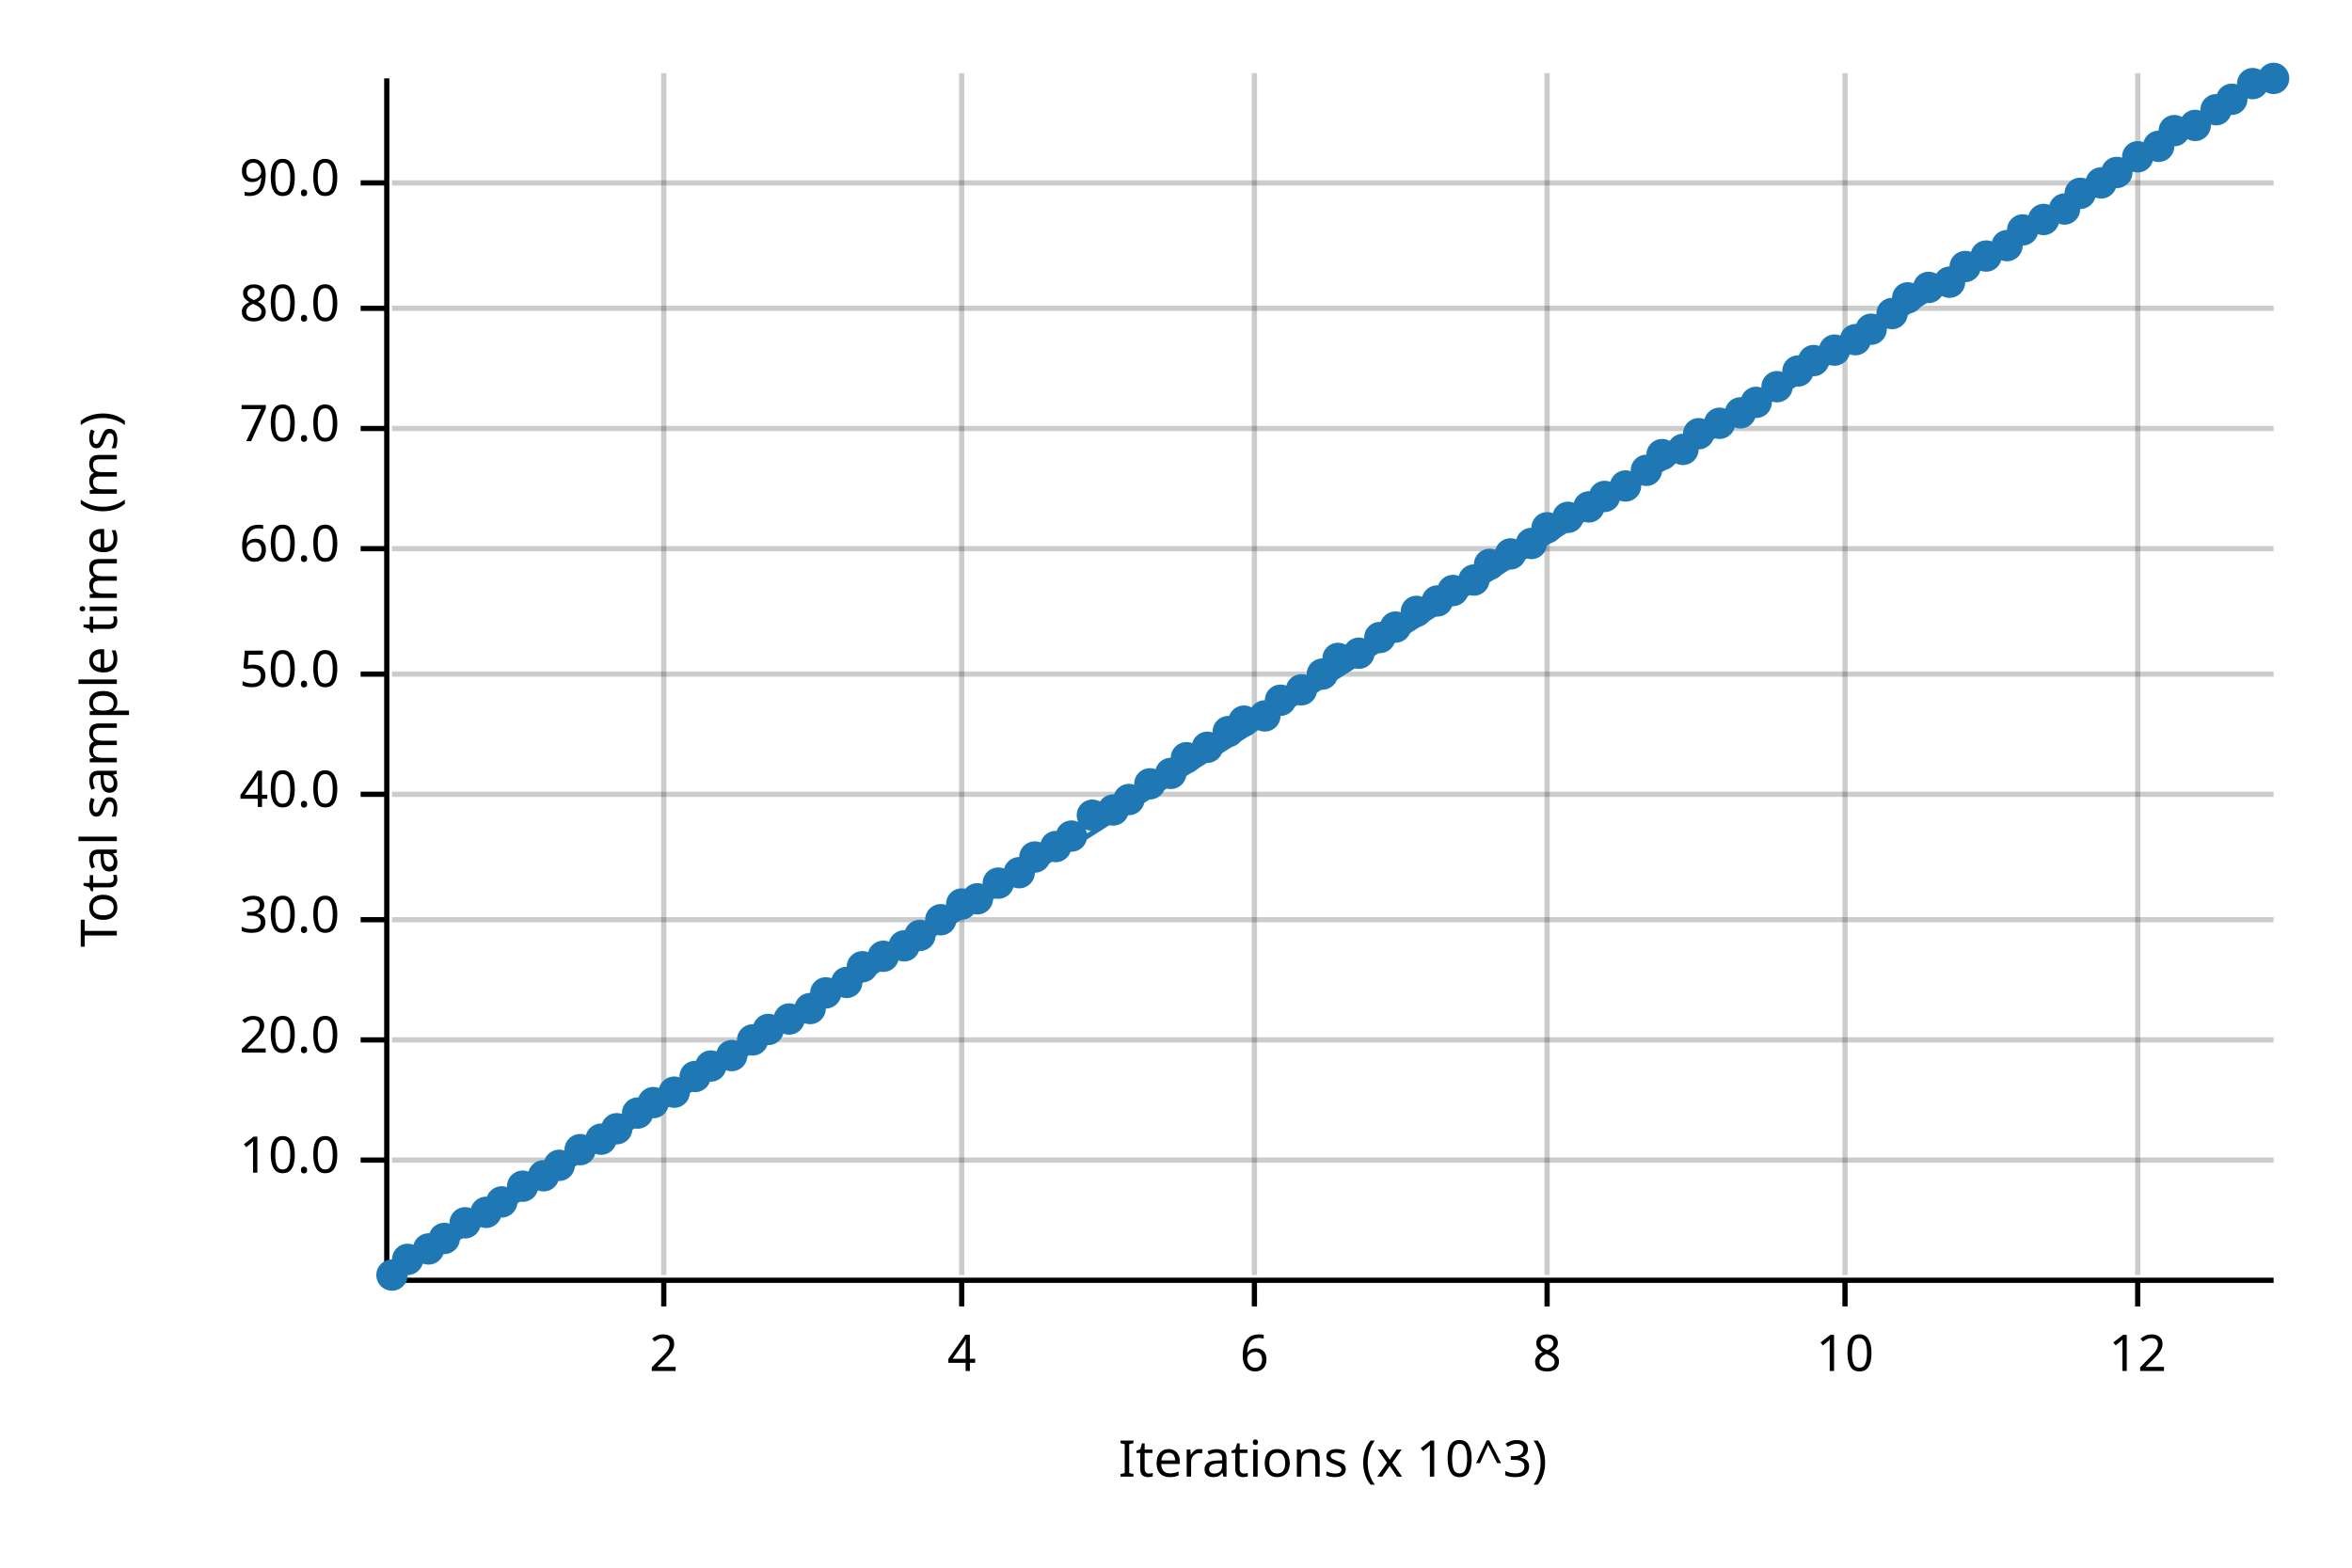
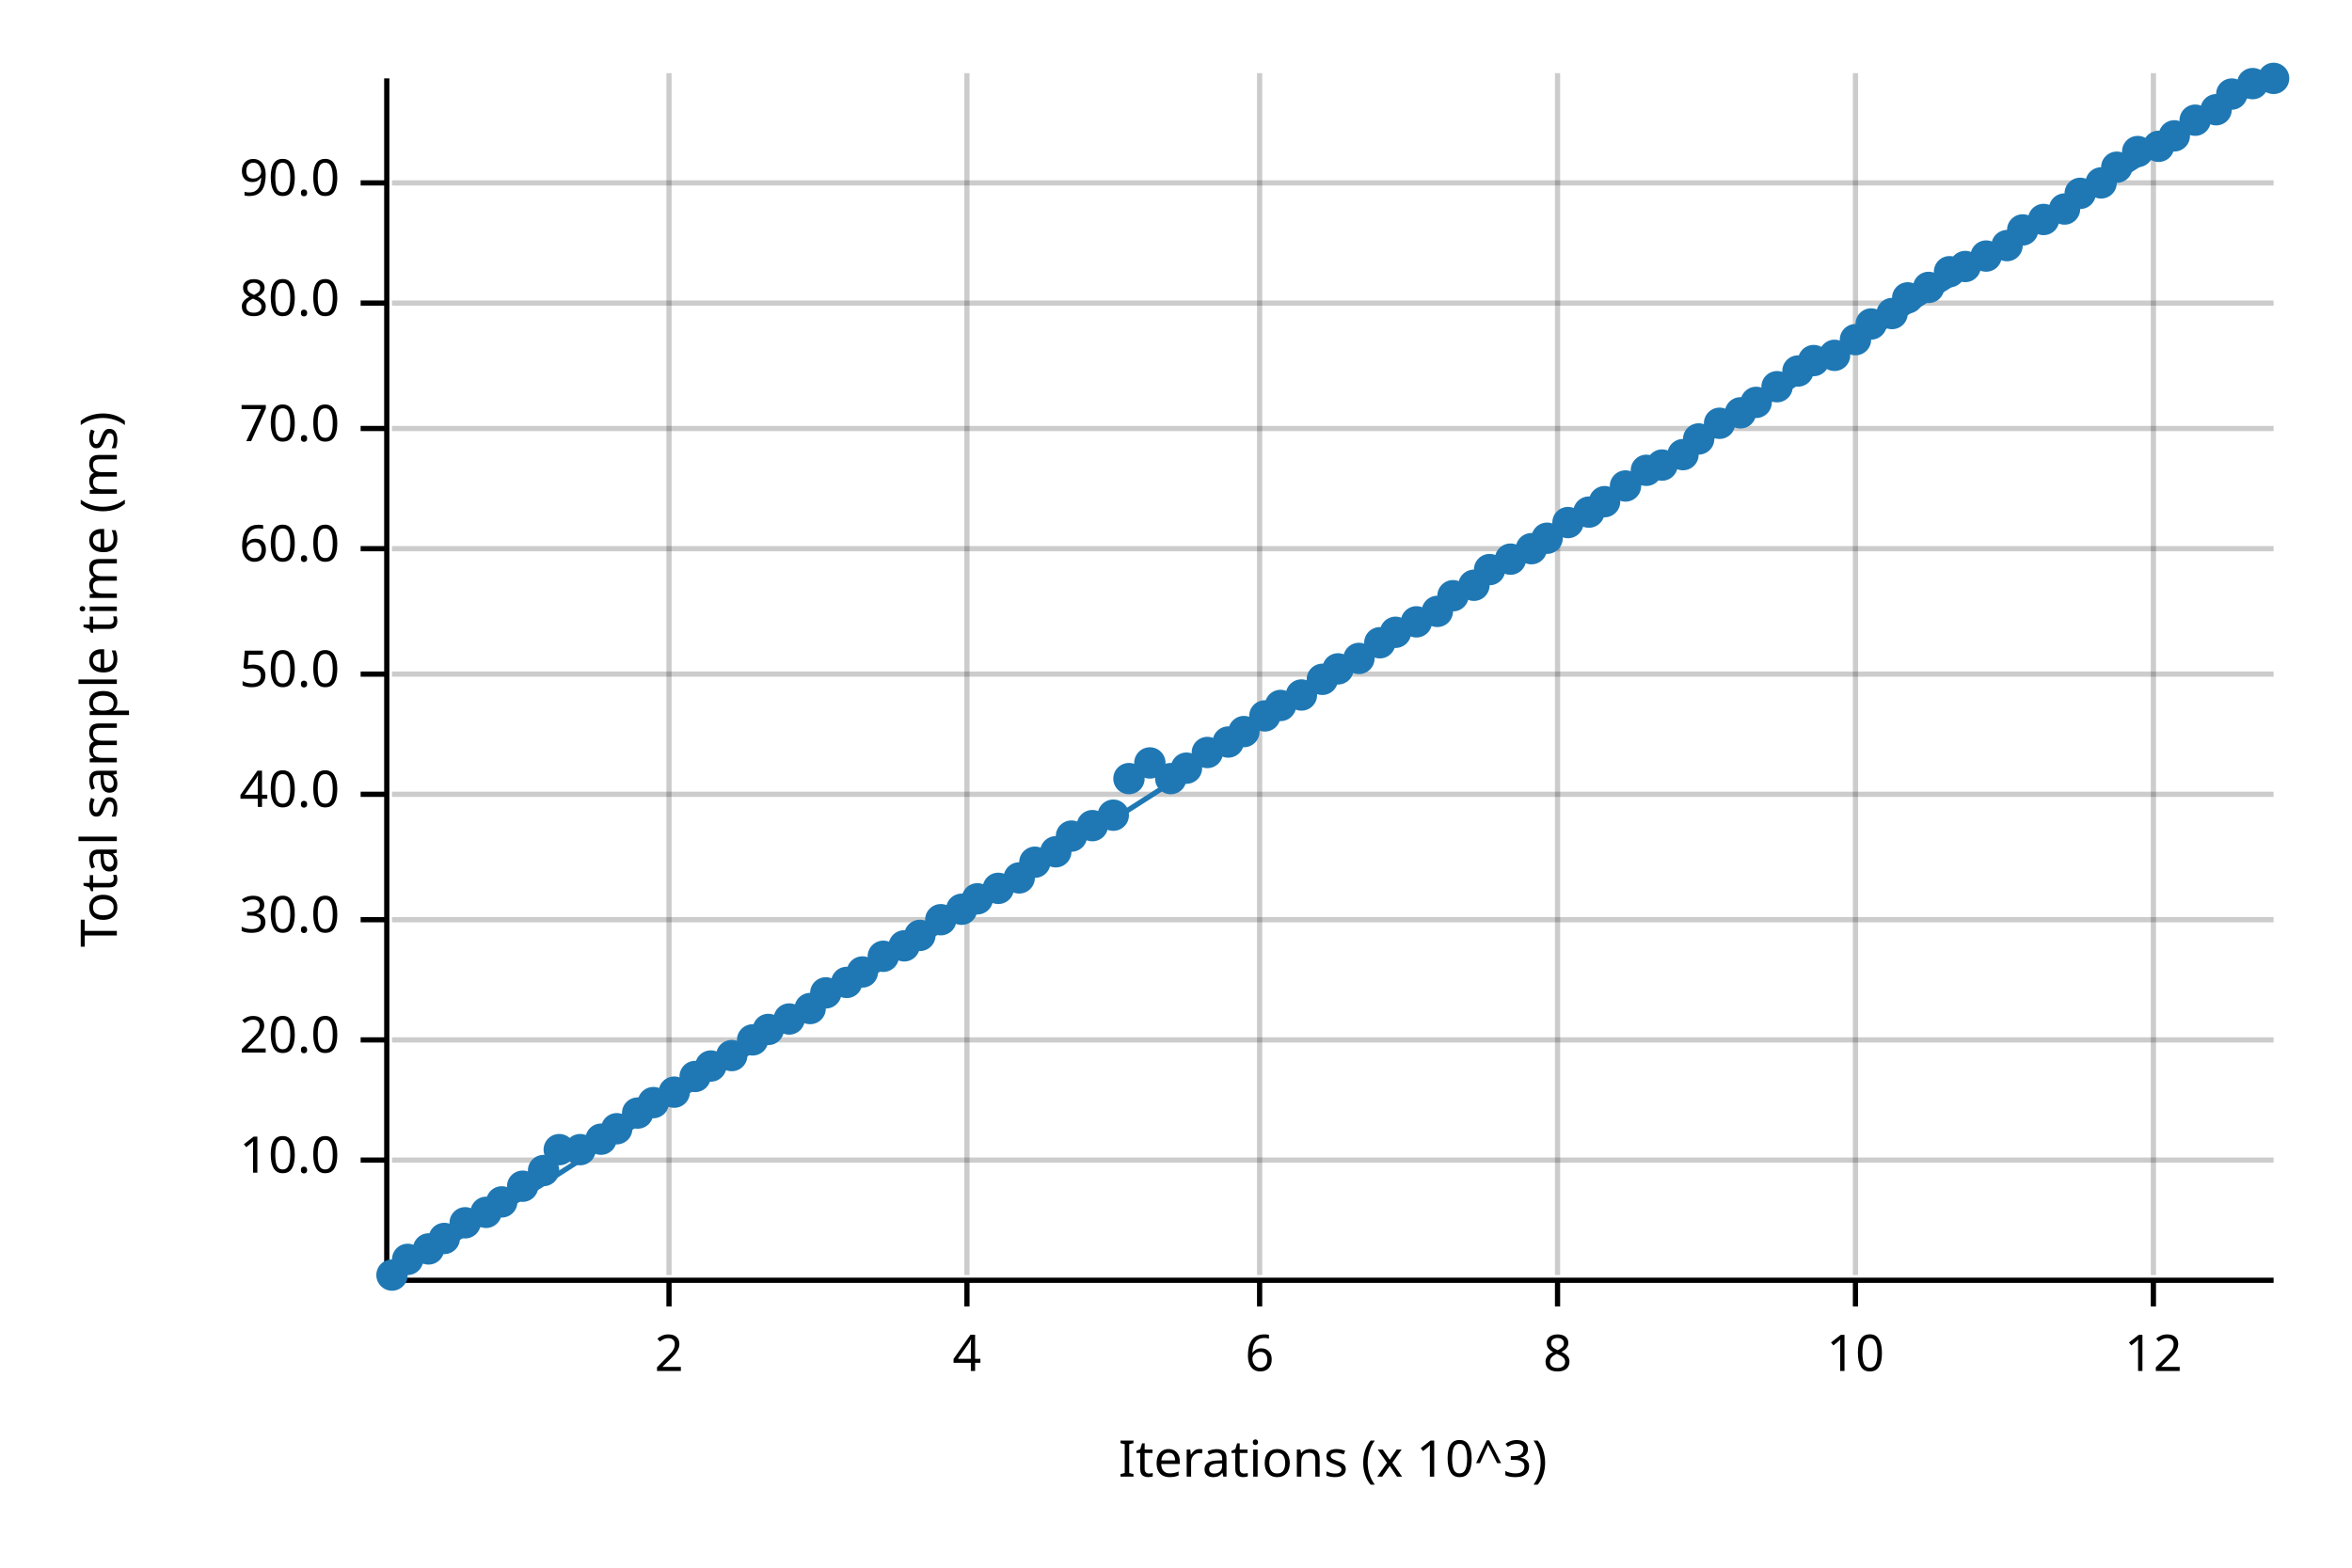
<svg xmlns="http://www.w3.org/2000/svg" width="450" height="300" viewBox="0 0 450 300">
  <text x="15" y="130" dy="0.76em" text-anchor="middle" font-family="sans-serif" font-size="9.677" opacity="1" fill="#000000" transform="rotate(270, 15, 130)">
Total sample time (ms)
</text>
  <text x="255" y="285" dy="-0.5ex" text-anchor="middle" font-family="sans-serif" font-size="9.677" opacity="1" fill="#000000">
Iterations (x 10^3)
</text>
-   <line opacity="0.2" stroke="#000000" stroke-width="1" x1="127" y1="244" x2="127" y2="14" />
-   <line opacity="0.2" stroke="#000000" stroke-width="1" x1="184" y1="244" x2="184" y2="14" />
-   <line opacity="0.2" stroke="#000000" stroke-width="1" x1="240" y1="244" x2="240" y2="14" />
-   <line opacity="0.2" stroke="#000000" stroke-width="1" x1="296" y1="244" x2="296" y2="14" />
-   <line opacity="0.2" stroke="#000000" stroke-width="1" x1="353" y1="244" x2="353" y2="14" />
-   <line opacity="0.2" stroke="#000000" stroke-width="1" x1="409" y1="244" x2="409" y2="14" />
+   <line opacity="0.2" stroke="#000000" stroke-width="1" x1="128" y1="244" x2="128" y2="14" />
+   <line opacity="0.2" stroke="#000000" stroke-width="1" x1="185" y1="244" x2="185" y2="14" />
+   <line opacity="0.2" stroke="#000000" stroke-width="1" x1="241" y1="244" x2="241" y2="14" />
+   <line opacity="0.2" stroke="#000000" stroke-width="1" x1="298" y1="244" x2="298" y2="14" />
+   <line opacity="0.2" stroke="#000000" stroke-width="1" x1="355" y1="244" x2="355" y2="14" />
+   <line opacity="0.2" stroke="#000000" stroke-width="1" x1="412" y1="244" x2="412" y2="14" />
  <line opacity="0.2" stroke="#000000" stroke-width="1" x1="75" y1="222" x2="435" y2="222" />
  <line opacity="0.2" stroke="#000000" stroke-width="1" x1="75" y1="199" x2="435" y2="199" />
  <line opacity="0.2" stroke="#000000" stroke-width="1" x1="75" y1="176" x2="435" y2="176" />
  <line opacity="0.2" stroke="#000000" stroke-width="1" x1="75" y1="152" x2="435" y2="152" />
  <line opacity="0.2" stroke="#000000" stroke-width="1" x1="75" y1="129" x2="435" y2="129" />
  <line opacity="0.2" stroke="#000000" stroke-width="1" x1="75" y1="105" x2="435" y2="105" />
  <line opacity="0.2" stroke="#000000" stroke-width="1" x1="75" y1="82" x2="435" y2="82" />
-   <line opacity="0.2" stroke="#000000" stroke-width="1" x1="75" y1="59" x2="435" y2="59" />
+   <line opacity="0.2" stroke="#000000" stroke-width="1" x1="75" y1="58" x2="435" y2="58" />
  <line opacity="0.2" stroke="#000000" stroke-width="1" x1="75" y1="35" x2="435" y2="35" />
  <polyline fill="none" opacity="1" stroke="#000000" stroke-width="1" points="74,15 74,245 " />
  <text x="65" y="222" dy="0.5ex" text-anchor="end" font-family="sans-serif" font-size="9.677" opacity="1" fill="#000000">
10.0
</text>
  <polyline fill="none" opacity="1" stroke="#000000" stroke-width="1" points="69,222 74,222 " />
  <text x="65" y="199" dy="0.5ex" text-anchor="end" font-family="sans-serif" font-size="9.677" opacity="1" fill="#000000">
20.0
</text>
  <polyline fill="none" opacity="1" stroke="#000000" stroke-width="1" points="69,199 74,199 " />
  <text x="65" y="176" dy="0.5ex" text-anchor="end" font-family="sans-serif" font-size="9.677" opacity="1" fill="#000000">
30.0
</text>
  <polyline fill="none" opacity="1" stroke="#000000" stroke-width="1" points="69,176 74,176 " />
  <text x="65" y="152" dy="0.5ex" text-anchor="end" font-family="sans-serif" font-size="9.677" opacity="1" fill="#000000">
40.0
</text>
  <polyline fill="none" opacity="1" stroke="#000000" stroke-width="1" points="69,152 74,152 " />
  <text x="65" y="129" dy="0.5ex" text-anchor="end" font-family="sans-serif" font-size="9.677" opacity="1" fill="#000000">
50.0
</text>
  <polyline fill="none" opacity="1" stroke="#000000" stroke-width="1" points="69,129 74,129 " />
  <text x="65" y="105" dy="0.5ex" text-anchor="end" font-family="sans-serif" font-size="9.677" opacity="1" fill="#000000">
60.0
</text>
  <polyline fill="none" opacity="1" stroke="#000000" stroke-width="1" points="69,105 74,105 " />
  <text x="65" y="82" dy="0.5ex" text-anchor="end" font-family="sans-serif" font-size="9.677" opacity="1" fill="#000000">
70.0
</text>
  <polyline fill="none" opacity="1" stroke="#000000" stroke-width="1" points="69,82 74,82 " />
-   <text x="65" y="59" dy="0.5ex" text-anchor="end" font-family="sans-serif" font-size="9.677" opacity="1" fill="#000000">
+   <text x="65" y="58" dy="0.5ex" text-anchor="end" font-family="sans-serif" font-size="9.677" opacity="1" fill="#000000">
80.0
</text>
-   <polyline fill="none" opacity="1" stroke="#000000" stroke-width="1" points="69,59 74,59 " />
+   <polyline fill="none" opacity="1" stroke="#000000" stroke-width="1" points="69,58 74,58 " />
  <text x="65" y="35" dy="0.5ex" text-anchor="end" font-family="sans-serif" font-size="9.677" opacity="1" fill="#000000">
90.0
</text>
  <polyline fill="none" opacity="1" stroke="#000000" stroke-width="1" points="69,35 74,35 " />
  <polyline fill="none" opacity="1" stroke="#000000" stroke-width="1" points="75,245 435,245 " />
-   <text x="127" y="255" dy="0.76em" text-anchor="middle" font-family="sans-serif" font-size="9.677" opacity="1" fill="#000000">
+   <text x="128" y="255" dy="0.76em" text-anchor="middle" font-family="sans-serif" font-size="9.677" opacity="1" fill="#000000">
2
</text>
-   <polyline fill="none" opacity="1" stroke="#000000" stroke-width="1" points="127,245 127,250 " />
-   <text x="184" y="255" dy="0.76em" text-anchor="middle" font-family="sans-serif" font-size="9.677" opacity="1" fill="#000000">
+   <polyline fill="none" opacity="1" stroke="#000000" stroke-width="1" points="128,245 128,250 " />
+   <text x="185" y="255" dy="0.76em" text-anchor="middle" font-family="sans-serif" font-size="9.677" opacity="1" fill="#000000">
4
</text>
-   <polyline fill="none" opacity="1" stroke="#000000" stroke-width="1" points="184,245 184,250 " />
-   <text x="240" y="255" dy="0.76em" text-anchor="middle" font-family="sans-serif" font-size="9.677" opacity="1" fill="#000000">
+   <polyline fill="none" opacity="1" stroke="#000000" stroke-width="1" points="185,245 185,250 " />
+   <text x="241" y="255" dy="0.76em" text-anchor="middle" font-family="sans-serif" font-size="9.677" opacity="1" fill="#000000">
6
</text>
-   <polyline fill="none" opacity="1" stroke="#000000" stroke-width="1" points="240,245 240,250 " />
-   <text x="296" y="255" dy="0.76em" text-anchor="middle" font-family="sans-serif" font-size="9.677" opacity="1" fill="#000000">
+   <polyline fill="none" opacity="1" stroke="#000000" stroke-width="1" points="241,245 241,250 " />
+   <text x="298" y="255" dy="0.76em" text-anchor="middle" font-family="sans-serif" font-size="9.677" opacity="1" fill="#000000">
8
</text>
-   <polyline fill="none" opacity="1" stroke="#000000" stroke-width="1" points="296,245 296,250 " />
-   <text x="353" y="255" dy="0.76em" text-anchor="middle" font-family="sans-serif" font-size="9.677" opacity="1" fill="#000000">
+   <polyline fill="none" opacity="1" stroke="#000000" stroke-width="1" points="298,245 298,250 " />
+   <text x="355" y="255" dy="0.76em" text-anchor="middle" font-family="sans-serif" font-size="9.677" opacity="1" fill="#000000">
10
</text>
-   <polyline fill="none" opacity="1" stroke="#000000" stroke-width="1" points="353,245 353,250 " />
-   <text x="409" y="255" dy="0.76em" text-anchor="middle" font-family="sans-serif" font-size="9.677" opacity="1" fill="#000000">
+   <polyline fill="none" opacity="1" stroke="#000000" stroke-width="1" points="355,245 355,250 " />
+   <text x="412" y="255" dy="0.76em" text-anchor="middle" font-family="sans-serif" font-size="9.677" opacity="1" fill="#000000">
12
</text>
-   <polyline fill="none" opacity="1" stroke="#000000" stroke-width="1" points="409,245 409,250 " />
+   <polyline fill="none" opacity="1" stroke="#000000" stroke-width="1" points="412,245 412,250 " />
  <circle cx="75" cy="244" r="3" opacity="1" fill="#1F78B4" stroke="none" stroke-width="1" />
  <circle cx="78" cy="241" r="3" opacity="1" fill="#1F78B4" stroke="none" stroke-width="1" />
  <circle cx="82" cy="239" r="3" opacity="1" fill="#1F78B4" stroke="none" stroke-width="1" />
  <circle cx="85" cy="237" r="3" opacity="1" fill="#1F78B4" stroke="none" stroke-width="1" />
  <circle cx="89" cy="234" r="3" opacity="1" fill="#1F78B4" stroke="none" stroke-width="1" />
  <circle cx="93" cy="232" r="3" opacity="1" fill="#1F78B4" stroke="none" stroke-width="1" />
  <circle cx="96" cy="230" r="3" opacity="1" fill="#1F78B4" stroke="none" stroke-width="1" />
  <circle cx="100" cy="227" r="3" opacity="1" fill="#1F78B4" stroke="none" stroke-width="1" />
-   <circle cx="104" cy="225" r="3" opacity="1" fill="#1F78B4" stroke="none" stroke-width="1" />
-   <circle cx="107" cy="223" r="3" opacity="1" fill="#1F78B4" stroke="none" stroke-width="1" />
+   <circle cx="104" cy="224" r="3" opacity="1" fill="#1F78B4" stroke="none" stroke-width="1" />
+   <circle cx="107" cy="220" r="3" opacity="1" fill="#1F78B4" stroke="none" stroke-width="1" />
  <circle cx="111" cy="220" r="3" opacity="1" fill="#1F78B4" stroke="none" stroke-width="1" />
  <circle cx="115" cy="218" r="3" opacity="1" fill="#1F78B4" stroke="none" stroke-width="1" />
  <circle cx="118" cy="216" r="3" opacity="1" fill="#1F78B4" stroke="none" stroke-width="1" />
  <circle cx="122" cy="213" r="3" opacity="1" fill="#1F78B4" stroke="none" stroke-width="1" />
  <circle cx="125" cy="211" r="3" opacity="1" fill="#1F78B4" stroke="none" stroke-width="1" />
  <circle cx="129" cy="209" r="3" opacity="1" fill="#1F78B4" stroke="none" stroke-width="1" />
  <circle cx="133" cy="206" r="3" opacity="1" fill="#1F78B4" stroke="none" stroke-width="1" />
  <circle cx="136" cy="204" r="3" opacity="1" fill="#1F78B4" stroke="none" stroke-width="1" />
  <circle cx="140" cy="202" r="3" opacity="1" fill="#1F78B4" stroke="none" stroke-width="1" />
  <circle cx="144" cy="199" r="3" opacity="1" fill="#1F78B4" stroke="none" stroke-width="1" />
  <circle cx="147" cy="197" r="3" opacity="1" fill="#1F78B4" stroke="none" stroke-width="1" />
  <circle cx="151" cy="195" r="3" opacity="1" fill="#1F78B4" stroke="none" stroke-width="1" />
  <circle cx="155" cy="193" r="3" opacity="1" fill="#1F78B4" stroke="none" stroke-width="1" />
  <circle cx="158" cy="190" r="3" opacity="1" fill="#1F78B4" stroke="none" stroke-width="1" />
  <circle cx="162" cy="188" r="3" opacity="1" fill="#1F78B4" stroke="none" stroke-width="1" />
-   <circle cx="165" cy="185" r="3" opacity="1" fill="#1F78B4" stroke="none" stroke-width="1" />
+   <circle cx="165" cy="186" r="3" opacity="1" fill="#1F78B4" stroke="none" stroke-width="1" />
  <circle cx="169" cy="183" r="3" opacity="1" fill="#1F78B4" stroke="none" stroke-width="1" />
  <circle cx="173" cy="181" r="3" opacity="1" fill="#1F78B4" stroke="none" stroke-width="1" />
  <circle cx="176" cy="179" r="3" opacity="1" fill="#1F78B4" stroke="none" stroke-width="1" />
  <circle cx="180" cy="176" r="3" opacity="1" fill="#1F78B4" stroke="none" stroke-width="1" />
-   <circle cx="184" cy="173" r="3" opacity="1" fill="#1F78B4" stroke="none" stroke-width="1" />
+   <circle cx="184" cy="174" r="3" opacity="1" fill="#1F78B4" stroke="none" stroke-width="1" />
  <circle cx="187" cy="172" r="3" opacity="1" fill="#1F78B4" stroke="none" stroke-width="1" />
-   <circle cx="191" cy="169" r="3" opacity="1" fill="#1F78B4" stroke="none" stroke-width="1" />
-   <circle cx="195" cy="167" r="3" opacity="1" fill="#1F78B4" stroke="none" stroke-width="1" />
-   <circle cx="198" cy="164" r="3" opacity="1" fill="#1F78B4" stroke="none" stroke-width="1" />
-   <circle cx="202" cy="162" r="3" opacity="1" fill="#1F78B4" stroke="none" stroke-width="1" />
+   <circle cx="191" cy="170" r="3" opacity="1" fill="#1F78B4" stroke="none" stroke-width="1" />
+   <circle cx="195" cy="168" r="3" opacity="1" fill="#1F78B4" stroke="none" stroke-width="1" />
+   <circle cx="198" cy="165" r="3" opacity="1" fill="#1F78B4" stroke="none" stroke-width="1" />
+   <circle cx="202" cy="163" r="3" opacity="1" fill="#1F78B4" stroke="none" stroke-width="1" />
  <circle cx="205" cy="160" r="3" opacity="1" fill="#1F78B4" stroke="none" stroke-width="1" />
-   <circle cx="209" cy="156" r="3" opacity="1" fill="#1F78B4" stroke="none" stroke-width="1" />
-   <circle cx="213" cy="155" r="3" opacity="1" fill="#1F78B4" stroke="none" stroke-width="1" />
-   <circle cx="216" cy="153" r="3" opacity="1" fill="#1F78B4" stroke="none" stroke-width="1" />
-   <circle cx="220" cy="150" r="3" opacity="1" fill="#1F78B4" stroke="none" stroke-width="1" />
-   <circle cx="224" cy="148" r="3" opacity="1" fill="#1F78B4" stroke="none" stroke-width="1" />
-   <circle cx="227" cy="145" r="3" opacity="1" fill="#1F78B4" stroke="none" stroke-width="1" />
-   <circle cx="231" cy="143" r="3" opacity="1" fill="#1F78B4" stroke="none" stroke-width="1" />
-   <circle cx="235" cy="140" r="3" opacity="1" fill="#1F78B4" stroke="none" stroke-width="1" />
-   <circle cx="238" cy="138" r="3" opacity="1" fill="#1F78B4" stroke="none" stroke-width="1" />
+   <circle cx="209" cy="158" r="3" opacity="1" fill="#1F78B4" stroke="none" stroke-width="1" />
+   <circle cx="213" cy="156" r="3" opacity="1" fill="#1F78B4" stroke="none" stroke-width="1" />
+   <circle cx="216" cy="149" r="3" opacity="1" fill="#1F78B4" stroke="none" stroke-width="1" />
+   <circle cx="220" cy="146" r="3" opacity="1" fill="#1F78B4" stroke="none" stroke-width="1" />
+   <circle cx="224" cy="149" r="3" opacity="1" fill="#1F78B4" stroke="none" stroke-width="1" />
+   <circle cx="227" cy="147" r="3" opacity="1" fill="#1F78B4" stroke="none" stroke-width="1" />
+   <circle cx="231" cy="144" r="3" opacity="1" fill="#1F78B4" stroke="none" stroke-width="1" />
+   <circle cx="235" cy="142" r="3" opacity="1" fill="#1F78B4" stroke="none" stroke-width="1" />
+   <circle cx="238" cy="140" r="3" opacity="1" fill="#1F78B4" stroke="none" stroke-width="1" />
  <circle cx="242" cy="137" r="3" opacity="1" fill="#1F78B4" stroke="none" stroke-width="1" />
-   <circle cx="245" cy="134" r="3" opacity="1" fill="#1F78B4" stroke="none" stroke-width="1" />
-   <circle cx="249" cy="132" r="3" opacity="1" fill="#1F78B4" stroke="none" stroke-width="1" />
-   <circle cx="253" cy="129" r="3" opacity="1" fill="#1F78B4" stroke="none" stroke-width="1" />
-   <circle cx="256" cy="126" r="3" opacity="1" fill="#1F78B4" stroke="none" stroke-width="1" />
-   <circle cx="260" cy="125" r="3" opacity="1" fill="#1F78B4" stroke="none" stroke-width="1" />
-   <circle cx="264" cy="122" r="3" opacity="1" fill="#1F78B4" stroke="none" stroke-width="1" />
-   <circle cx="267" cy="120" r="3" opacity="1" fill="#1F78B4" stroke="none" stroke-width="1" />
-   <circle cx="271" cy="117" r="3" opacity="1" fill="#1F78B4" stroke="none" stroke-width="1" />
-   <circle cx="275" cy="115" r="3" opacity="1" fill="#1F78B4" stroke="none" stroke-width="1" />
-   <circle cx="278" cy="113" r="3" opacity="1" fill="#1F78B4" stroke="none" stroke-width="1" />
-   <circle cx="282" cy="111" r="3" opacity="1" fill="#1F78B4" stroke="none" stroke-width="1" />
-   <circle cx="285" cy="108" r="3" opacity="1" fill="#1F78B4" stroke="none" stroke-width="1" />
-   <circle cx="289" cy="106" r="3" opacity="1" fill="#1F78B4" stroke="none" stroke-width="1" />
-   <circle cx="293" cy="104" r="3" opacity="1" fill="#1F78B4" stroke="none" stroke-width="1" />
-   <circle cx="296" cy="101" r="3" opacity="1" fill="#1F78B4" stroke="none" stroke-width="1" />
-   <circle cx="300" cy="99" r="3" opacity="1" fill="#1F78B4" stroke="none" stroke-width="1" />
-   <circle cx="304" cy="97" r="3" opacity="1" fill="#1F78B4" stroke="none" stroke-width="1" />
-   <circle cx="307" cy="95" r="3" opacity="1" fill="#1F78B4" stroke="none" stroke-width="1" />
+   <circle cx="245" cy="135" r="3" opacity="1" fill="#1F78B4" stroke="none" stroke-width="1" />
+   <circle cx="249" cy="133" r="3" opacity="1" fill="#1F78B4" stroke="none" stroke-width="1" />
+   <circle cx="253" cy="130" r="3" opacity="1" fill="#1F78B4" stroke="none" stroke-width="1" />
+   <circle cx="256" cy="128" r="3" opacity="1" fill="#1F78B4" stroke="none" stroke-width="1" />
+   <circle cx="260" cy="126" r="3" opacity="1" fill="#1F78B4" stroke="none" stroke-width="1" />
+   <circle cx="264" cy="123" r="3" opacity="1" fill="#1F78B4" stroke="none" stroke-width="1" />
+   <circle cx="267" cy="121" r="3" opacity="1" fill="#1F78B4" stroke="none" stroke-width="1" />
+   <circle cx="271" cy="119" r="3" opacity="1" fill="#1F78B4" stroke="none" stroke-width="1" />
+   <circle cx="275" cy="117" r="3" opacity="1" fill="#1F78B4" stroke="none" stroke-width="1" />
+   <circle cx="278" cy="114" r="3" opacity="1" fill="#1F78B4" stroke="none" stroke-width="1" />
+   <circle cx="282" cy="112" r="3" opacity="1" fill="#1F78B4" stroke="none" stroke-width="1" />
+   <circle cx="285" cy="109" r="3" opacity="1" fill="#1F78B4" stroke="none" stroke-width="1" />
+   <circle cx="289" cy="107" r="3" opacity="1" fill="#1F78B4" stroke="none" stroke-width="1" />
+   <circle cx="293" cy="105" r="3" opacity="1" fill="#1F78B4" stroke="none" stroke-width="1" />
+   <circle cx="296" cy="103" r="3" opacity="1" fill="#1F78B4" stroke="none" stroke-width="1" />
+   <circle cx="300" cy="100" r="3" opacity="1" fill="#1F78B4" stroke="none" stroke-width="1" />
+   <circle cx="304" cy="98" r="3" opacity="1" fill="#1F78B4" stroke="none" stroke-width="1" />
+   <circle cx="307" cy="96" r="3" opacity="1" fill="#1F78B4" stroke="none" stroke-width="1" />
  <circle cx="311" cy="93" r="3" opacity="1" fill="#1F78B4" stroke="none" stroke-width="1" />
  <circle cx="315" cy="90" r="3" opacity="1" fill="#1F78B4" stroke="none" stroke-width="1" />
-   <circle cx="318" cy="87" r="3" opacity="1" fill="#1F78B4" stroke="none" stroke-width="1" />
-   <circle cx="322" cy="86" r="3" opacity="1" fill="#1F78B4" stroke="none" stroke-width="1" />
-   <circle cx="325" cy="83" r="3" opacity="1" fill="#1F78B4" stroke="none" stroke-width="1" />
+   <circle cx="318" cy="89" r="3" opacity="1" fill="#1F78B4" stroke="none" stroke-width="1" />
+   <circle cx="322" cy="87" r="3" opacity="1" fill="#1F78B4" stroke="none" stroke-width="1" />
+   <circle cx="325" cy="84" r="3" opacity="1" fill="#1F78B4" stroke="none" stroke-width="1" />
  <circle cx="329" cy="81" r="3" opacity="1" fill="#1F78B4" stroke="none" stroke-width="1" />
  <circle cx="333" cy="79" r="3" opacity="1" fill="#1F78B4" stroke="none" stroke-width="1" />
  <circle cx="336" cy="77" r="3" opacity="1" fill="#1F78B4" stroke="none" stroke-width="1" />
  <circle cx="340" cy="74" r="3" opacity="1" fill="#1F78B4" stroke="none" stroke-width="1" />
  <circle cx="344" cy="71" r="3" opacity="1" fill="#1F78B4" stroke="none" stroke-width="1" />
  <circle cx="347" cy="69" r="3" opacity="1" fill="#1F78B4" stroke="none" stroke-width="1" />
-   <circle cx="351" cy="67" r="3" opacity="1" fill="#1F78B4" stroke="none" stroke-width="1" />
+   <circle cx="351" cy="68" r="3" opacity="1" fill="#1F78B4" stroke="none" stroke-width="1" />
  <circle cx="355" cy="65" r="3" opacity="1" fill="#1F78B4" stroke="none" stroke-width="1" />
-   <circle cx="358" cy="63" r="3" opacity="1" fill="#1F78B4" stroke="none" stroke-width="1" />
+   <circle cx="358" cy="62" r="3" opacity="1" fill="#1F78B4" stroke="none" stroke-width="1" />
  <circle cx="362" cy="60" r="3" opacity="1" fill="#1F78B4" stroke="none" stroke-width="1" />
  <circle cx="365" cy="57" r="3" opacity="1" fill="#1F78B4" stroke="none" stroke-width="1" />
  <circle cx="369" cy="55" r="3" opacity="1" fill="#1F78B4" stroke="none" stroke-width="1" />
-   <circle cx="373" cy="54" r="3" opacity="1" fill="#1F78B4" stroke="none" stroke-width="1" />
+   <circle cx="373" cy="52" r="3" opacity="1" fill="#1F78B4" stroke="none" stroke-width="1" />
  <circle cx="376" cy="51" r="3" opacity="1" fill="#1F78B4" stroke="none" stroke-width="1" />
  <circle cx="380" cy="49" r="3" opacity="1" fill="#1F78B4" stroke="none" stroke-width="1" />
  <circle cx="384" cy="47" r="3" opacity="1" fill="#1F78B4" stroke="none" stroke-width="1" />
  <circle cx="387" cy="44" r="3" opacity="1" fill="#1F78B4" stroke="none" stroke-width="1" />
  <circle cx="391" cy="42" r="3" opacity="1" fill="#1F78B4" stroke="none" stroke-width="1" />
  <circle cx="395" cy="40" r="3" opacity="1" fill="#1F78B4" stroke="none" stroke-width="1" />
  <circle cx="398" cy="37" r="3" opacity="1" fill="#1F78B4" stroke="none" stroke-width="1" />
  <circle cx="402" cy="35" r="3" opacity="1" fill="#1F78B4" stroke="none" stroke-width="1" />
-   <circle cx="405" cy="33" r="3" opacity="1" fill="#1F78B4" stroke="none" stroke-width="1" />
-   <circle cx="409" cy="30" r="3" opacity="1" fill="#1F78B4" stroke="none" stroke-width="1" />
+   <circle cx="405" cy="32" r="3" opacity="1" fill="#1F78B4" stroke="none" stroke-width="1" />
+   <circle cx="409" cy="29" r="3" opacity="1" fill="#1F78B4" stroke="none" stroke-width="1" />
  <circle cx="413" cy="28" r="3" opacity="1" fill="#1F78B4" stroke="none" stroke-width="1" />
-   <circle cx="416" cy="25" r="3" opacity="1" fill="#1F78B4" stroke="none" stroke-width="1" />
-   <circle cx="420" cy="24" r="3" opacity="1" fill="#1F78B4" stroke="none" stroke-width="1" />
+   <circle cx="416" cy="26" r="3" opacity="1" fill="#1F78B4" stroke="none" stroke-width="1" />
+   <circle cx="420" cy="23" r="3" opacity="1" fill="#1F78B4" stroke="none" stroke-width="1" />
  <circle cx="424" cy="21" r="3" opacity="1" fill="#1F78B4" stroke="none" stroke-width="1" />
-   <circle cx="427" cy="19" r="3" opacity="1" fill="#1F78B4" stroke="none" stroke-width="1" />
+   <circle cx="427" cy="18" r="3" opacity="1" fill="#1F78B4" stroke="none" stroke-width="1" />
  <circle cx="431" cy="16" r="3" opacity="1" fill="#1F78B4" stroke="none" stroke-width="1" />
  <circle cx="435" cy="15" r="3" opacity="1" fill="#1F78B4" stroke="none" stroke-width="1" />
  <polyline fill="none" opacity="1" stroke="#1F78B4" stroke-width="1" points="75,245 435,15 " />
  <polygon opacity="0.25" fill="#1F78B4" points="75,245 435,15 435,15 " />
</svg>
